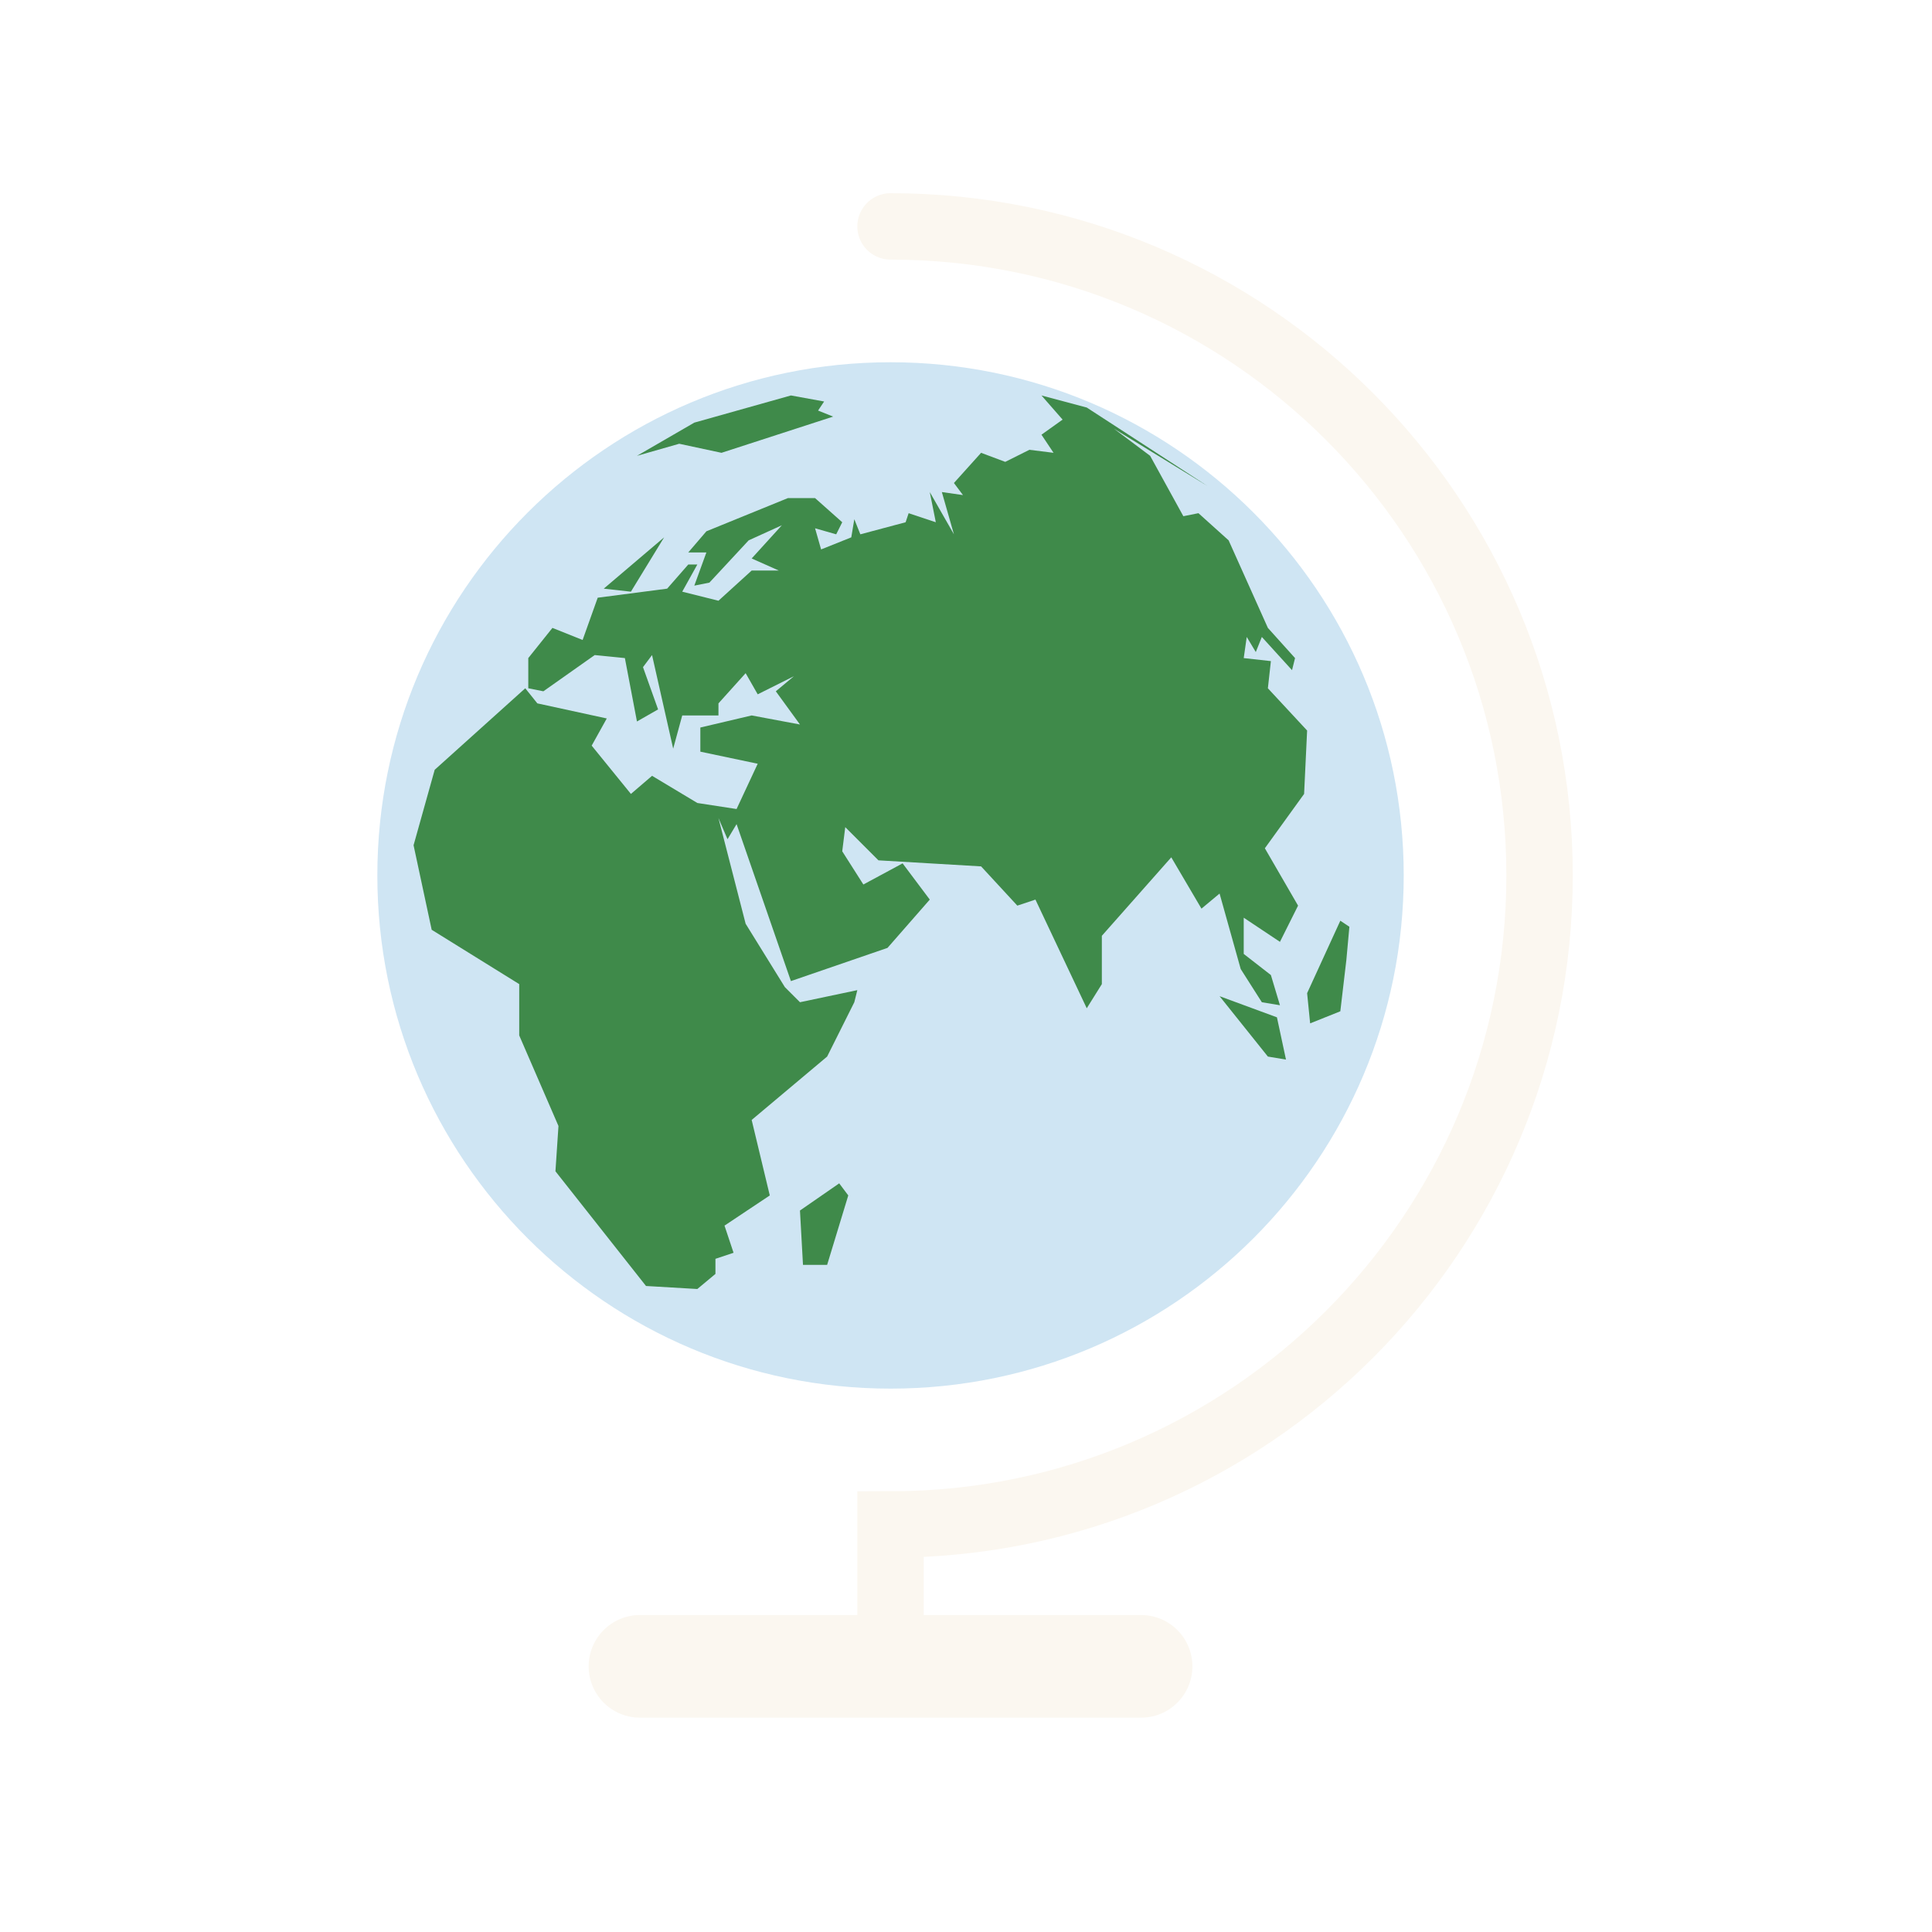
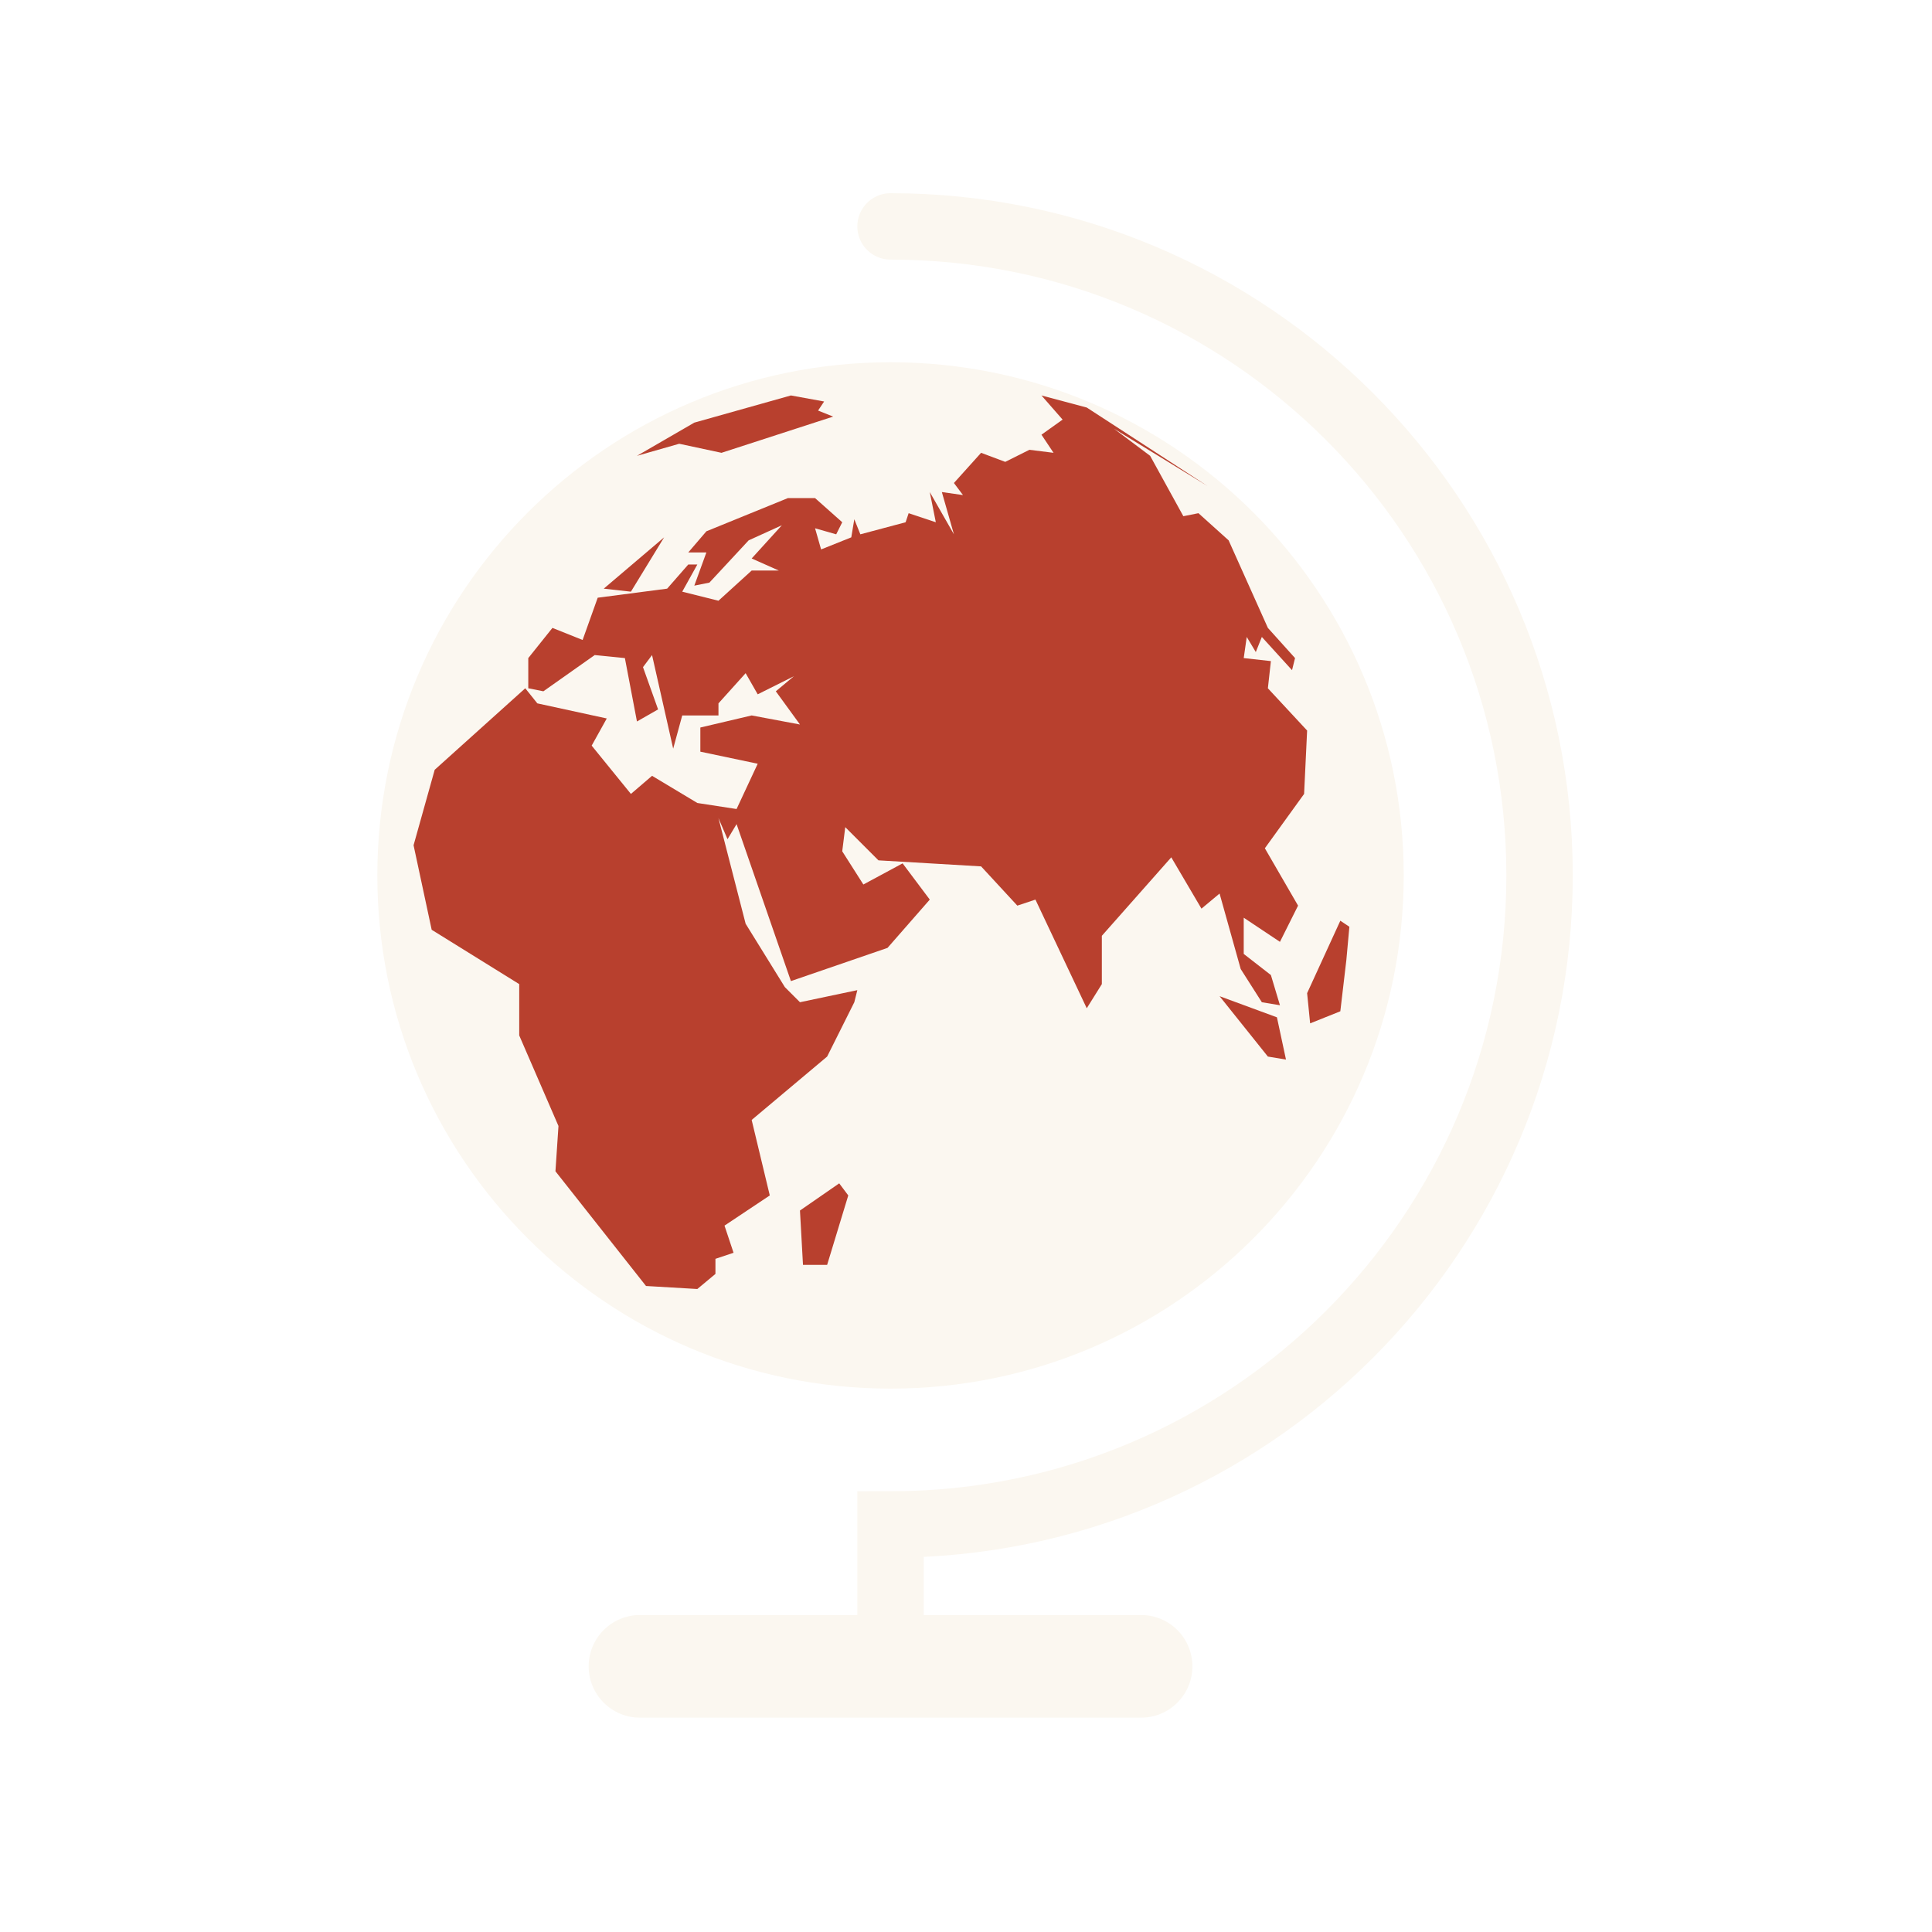
<svg xmlns="http://www.w3.org/2000/svg" viewBox="0 0 64 64">
  <defs>
    <clipPath id="gr-clip">
      <circle cx="32" cy="29" r="17" />
    </clipPath>
  </defs>
  <g transform="translate(-2.5 0)">
-     <circle class="gr-sea" cx="32" cy="29" r="17" fill="#cfe5f3" />
-     <path class="gr-land" clip-path="url(#gr-clip)" fill="#3f8a4a" d="M30.6 39.6L29.9 41.9L29.1 41.9L29.0 40.1L30.3 39.2ZM45.1 35.1L44.5 35.0L42.9 33.0L44.8 33.7ZM47.1 31.8L46.9 33.5L45.9 33.9L45.8 32.9L46.9 30.5L47.2 30.7ZM24.5 17.8L23.4 19.6L22.5 19.5ZM35.0 15.0L35.8 15.3L36.6 14.9L37.4 15.0L37.0 14.4L37.7 13.9L37.0 13.1L38.5 13.5L42.5 16.1L39.4 14.2L40.6 15.1L41.7 17.1L42.2 17.0L43.2 17.9L44.5 20.8L45.4 21.8L45.3 22.2L44.3 21.1L44.1 21.6L43.8 21.1L43.7 21.8L44.6 21.9L44.5 22.8L45.8 24.2L45.7 26.3L44.4 28.1L45.5 30.0L44.9 31.2L43.7 30.4L43.7 31.6L44.6 32.3L44.9 33.3L44.3 33.2L43.6 32.1L42.9 29.6L42.3 30.1L41.3 28.4L39.0 31.0L39.0 32.6L38.5 33.4L36.8 29.8L36.2 30.0L35.0 28.7L31.6 28.5L30.5 27.4L30.4 28.2L31.1 29.3L32.4 28.6L33.3 29.8L31.9 31.4L28.7 32.5L26.9 27.3L26.6 27.8L26.3 27.1L27.2 30.6L28.5 32.7L29.0 33.2L30.9 32.8L30.8 33.2L29.9 35.0L27.4 37.1L28.0 39.6L26.5 40.6L26.8 41.5L26.2 41.7L26.2 42.2L25.6 42.7L23.9 42.6L20.9 38.8L21.0 37.3L19.7 34.3L19.7 32.6L16.8 30.8L16.2 28.0L16.9 25.5L19.9 22.8L20.3 23.3L22.6 23.8L22.1 24.7L23.4 26.3L24.1 25.7L25.6 26.6L26.9 26.8L27.6 25.3L25.7 24.9L25.7 24.1L27.4 23.7L29.0 24.0L28.2 22.9L28.8 22.4L27.6 23.0L27.2 22.3L26.3 23.3L26.3 23.7L25.1 23.7L24.8 24.8L24.1 21.7L23.8 22.1L24.3 23.5L23.6 23.9L23.2 21.8L22.2 21.7L20.5 22.9L20.0 22.8L20.0 21.8L20.8 20.8L21.8 21.2L22.3 19.8L24.6 19.5L25.3 18.7L25.6 18.7L25.1 19.6L26.3 19.9L27.4 18.9L28.3 18.9L27.4 18.5L28.4 17.4L27.3 17.9L26.0 19.3L25.5 19.4L25.9 18.3L25.3 18.3L25.9 17.6L28.6 16.5L29.5 16.5L30.4 17.3L30.2 17.7L29.5 17.5L29.7 18.2L30.7 17.8L30.8 17.2L31.0 17.7L32.5 17.3L32.6 17.0L33.5 17.3L33.3 16.3L34.1 17.7L33.7 16.3L34.4 16.4L34.1 16.0ZM30.1 13.8L26.4 15.0L25.0 14.7L23.6 15.1L25.5 14.0L28.7 13.1L29.8 13.3L29.6 13.6Z" />
+     <circle class="gr-sea" cx="32" cy="29" r="17" fill="#fbf7f0" />
+     <path class="gr-land" clip-path="url(#gr-clip)" fill="#b8402e" d="M30.6 39.6L29.9 41.9L29.1 41.9L29.0 40.1L30.3 39.2ZM45.1 35.1L44.5 35.0L42.9 33.0L44.8 33.7ZM47.1 31.8L46.9 33.5L45.9 33.9L45.8 32.9L46.9 30.5L47.2 30.7ZM24.5 17.8L23.4 19.6L22.5 19.5ZM35.0 15.0L35.8 15.3L36.6 14.9L37.4 15.0L37.0 14.4L37.7 13.9L37.0 13.1L38.5 13.5L42.5 16.1L39.4 14.2L40.6 15.1L41.7 17.1L42.2 17.0L43.2 17.9L44.5 20.8L45.4 21.8L45.3 22.2L44.3 21.1L44.1 21.6L43.8 21.1L43.7 21.8L44.6 21.9L44.5 22.8L45.8 24.2L45.7 26.3L44.4 28.1L45.5 30.0L44.9 31.2L43.7 30.4L43.7 31.6L44.6 32.3L44.9 33.3L44.3 33.2L43.6 32.1L42.9 29.6L42.3 30.1L41.3 28.4L39.0 31.0L39.0 32.6L38.5 33.4L36.8 29.8L36.2 30.0L35.0 28.7L31.6 28.5L30.5 27.4L30.4 28.2L31.1 29.3L32.4 28.6L33.3 29.8L31.9 31.4L28.7 32.5L26.9 27.3L26.6 27.8L26.3 27.1L27.2 30.6L28.5 32.7L29.0 33.2L30.9 32.8L30.8 33.2L29.9 35.0L27.4 37.1L28.0 39.6L26.5 40.6L26.8 41.5L26.2 41.7L26.2 42.2L25.6 42.7L23.9 42.6L20.9 38.8L21.0 37.3L19.7 34.3L19.7 32.6L16.8 30.8L16.2 28.0L16.9 25.5L19.9 22.8L20.3 23.3L22.6 23.8L22.1 24.7L23.4 26.3L24.1 25.7L25.6 26.6L26.9 26.8L27.6 25.3L25.7 24.9L25.7 24.1L27.4 23.7L29.0 24.0L28.2 22.9L28.8 22.4L27.6 23.0L27.2 22.3L26.3 23.3L26.3 23.7L25.1 23.7L24.8 24.8L24.1 21.7L23.8 22.1L24.3 23.5L23.6 23.9L23.2 21.8L22.2 21.7L20.5 22.9L20.0 22.8L20.0 21.8L20.8 20.8L21.8 21.2L22.3 19.8L24.6 19.5L25.3 18.7L25.6 18.7L25.1 19.6L26.3 19.9L27.4 18.9L28.3 18.9L27.4 18.5L28.4 17.4L27.3 17.9L26.0 19.3L25.5 19.4L25.9 18.3L25.3 18.3L25.9 17.6L28.6 16.5L29.5 16.5L30.4 17.3L30.2 17.7L29.5 17.5L29.7 18.2L30.7 17.8L30.8 17.2L31.0 17.7L32.5 17.3L32.6 17.0L33.5 17.3L33.3 16.3L34.1 17.7L33.7 16.3L34.4 16.4L34.1 16.0ZM30.1 13.8L26.4 15.0L25.0 14.7L23.6 15.1L25.5 14.0L28.7 13.1L29.8 13.3L29.6 13.6Z" />
    <path class="gr-frame" d="M32 7.5A21.5 21.5 0 0 1 32 50.5V54.5" fill="none" stroke="#fbf7f0" stroke-width="2.2" stroke-linecap="round" />
    <rect class="gr-base" x="22" y="53.5" width="20" height="3.4" rx="1.7" fill="#fbf7f0" />
  </g>
</svg>
